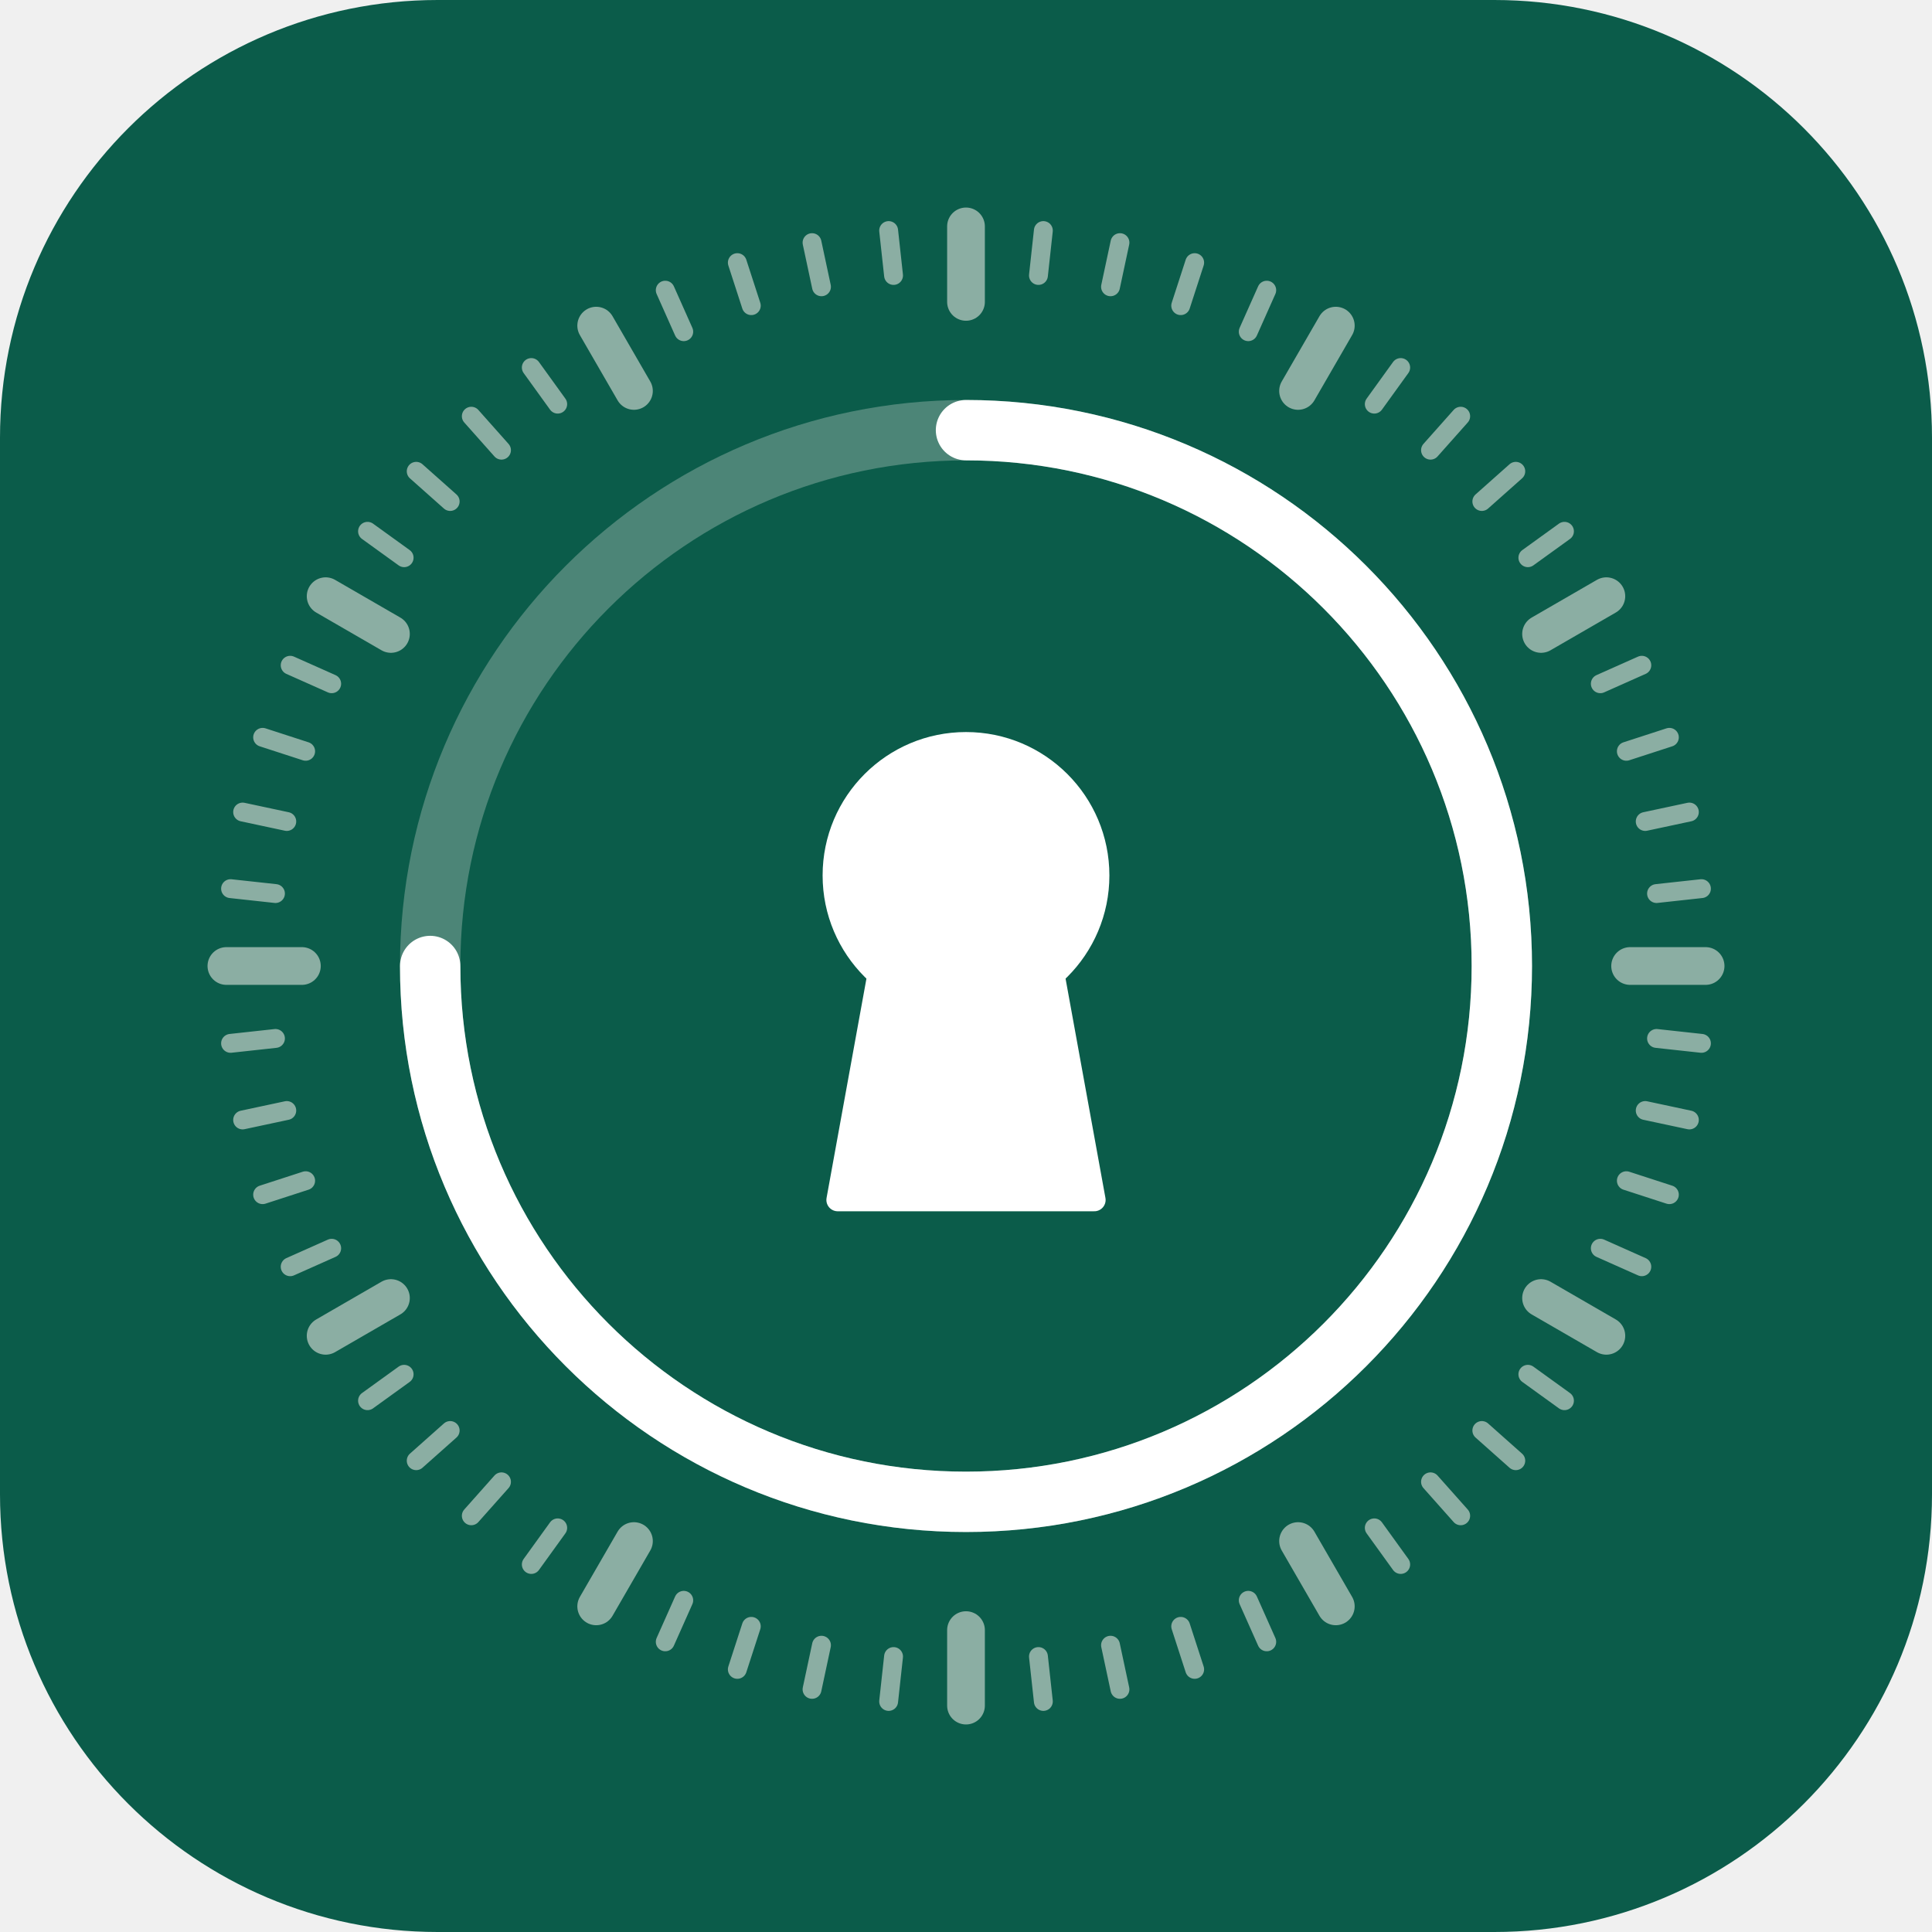
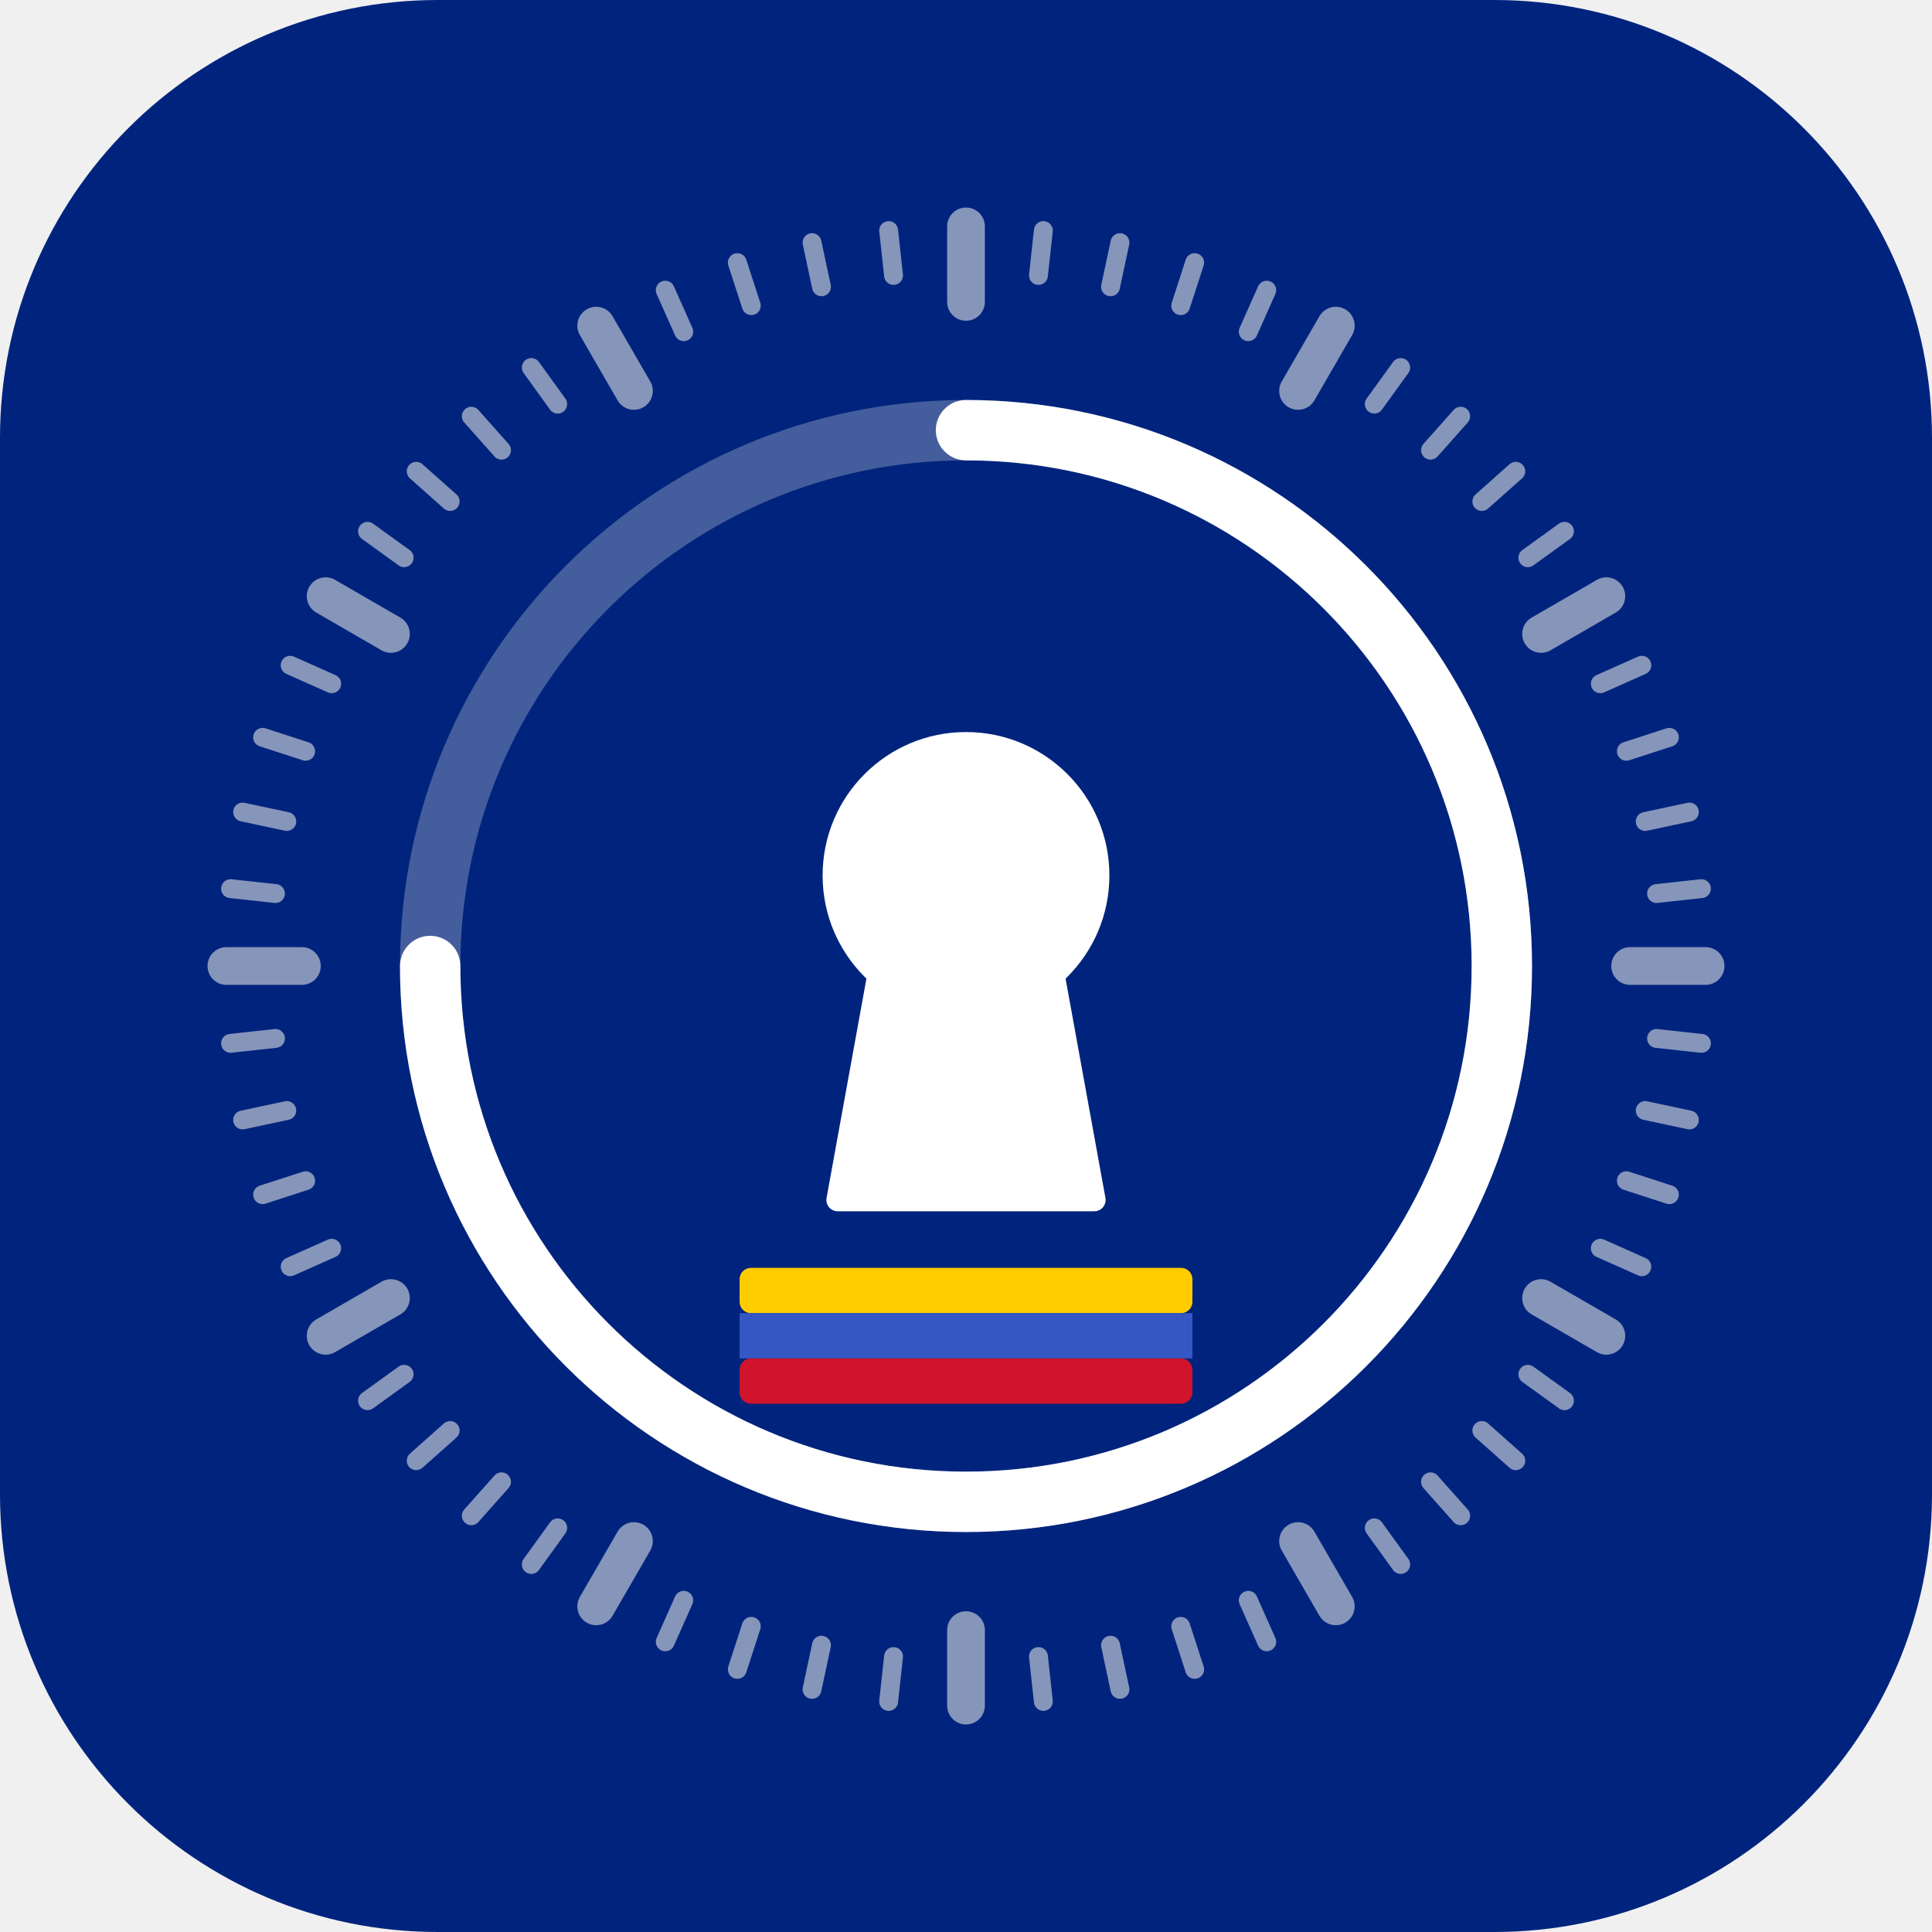
<svg xmlns="http://www.w3.org/2000/svg" viewBox="0 0 512 512">
-   <rect width="512" height="512" rx="116" fill="#0b5c4a" />
+   <rect width="512" height="512" rx="116" fill="#00247D" />
  <g stroke="#f4f2ec" stroke-linecap="round" opacity="0.55">
    <line x1="256.0" y1="80.0" x2="256.0" y2="60.0" stroke-width="10" />
    <line x1="275.2" y1="73.0" x2="276.5" y2="61.1" stroke-width="5" />
    <line x1="294.3" y1="76.0" x2="296.8" y2="64.3" stroke-width="5" />
    <line x1="312.9" y1="81.0" x2="316.6" y2="69.6" stroke-width="5" />
    <line x1="330.8" y1="87.9" x2="335.7" y2="76.9" stroke-width="5" />
    <line x1="344.0" y1="103.6" x2="354.0" y2="86.3" stroke-width="10" />
    <line x1="364.2" y1="107.1" x2="371.2" y2="97.4" stroke-width="5" />
    <line x1="379.1" y1="119.3" x2="387.1" y2="110.3" stroke-width="5" />
    <line x1="392.7" y1="132.9" x2="401.7" y2="124.9" stroke-width="5" />
    <line x1="404.9" y1="147.8" x2="414.6" y2="140.8" stroke-width="5" />
    <line x1="408.4" y1="168.0" x2="425.7" y2="158.0" stroke-width="10" />
    <line x1="424.1" y1="181.2" x2="435.1" y2="176.3" stroke-width="5" />
    <line x1="431.0" y1="199.1" x2="442.4" y2="195.4" stroke-width="5" />
    <line x1="436.0" y1="217.7" x2="447.7" y2="215.2" stroke-width="5" />
    <line x1="439.0" y1="236.8" x2="450.9" y2="235.5" stroke-width="5" />
    <line x1="432.0" y1="256.0" x2="452.0" y2="256.0" stroke-width="10" />
    <line x1="439.0" y1="275.2" x2="450.9" y2="276.5" stroke-width="5" />
    <line x1="436.0" y1="294.3" x2="447.7" y2="296.8" stroke-width="5" />
    <line x1="431.0" y1="312.9" x2="442.4" y2="316.6" stroke-width="5" />
    <line x1="424.1" y1="330.8" x2="435.1" y2="335.7" stroke-width="5" />
    <line x1="408.4" y1="344.0" x2="425.7" y2="354.0" stroke-width="10" />
    <line x1="404.9" y1="364.2" x2="414.6" y2="371.2" stroke-width="5" />
    <line x1="392.7" y1="379.1" x2="401.7" y2="387.1" stroke-width="5" />
    <line x1="379.1" y1="392.7" x2="387.1" y2="401.7" stroke-width="5" />
    <line x1="364.2" y1="404.9" x2="371.2" y2="414.6" stroke-width="5" />
    <line x1="344.0" y1="408.4" x2="354.0" y2="425.7" stroke-width="10" />
    <line x1="330.8" y1="424.1" x2="335.7" y2="435.1" stroke-width="5" />
    <line x1="312.9" y1="431.0" x2="316.6" y2="442.4" stroke-width="5" />
    <line x1="294.3" y1="436.0" x2="296.8" y2="447.7" stroke-width="5" />
    <line x1="275.2" y1="439.0" x2="276.5" y2="450.9" stroke-width="5" />
    <line x1="256.0" y1="432.0" x2="256.0" y2="452.0" stroke-width="10" />
    <line x1="236.8" y1="439.0" x2="235.5" y2="450.9" stroke-width="5" />
    <line x1="217.7" y1="436.0" x2="215.2" y2="447.7" stroke-width="5" />
    <line x1="199.1" y1="431.0" x2="195.4" y2="442.4" stroke-width="5" />
    <line x1="181.2" y1="424.1" x2="176.3" y2="435.1" stroke-width="5" />
    <line x1="168.0" y1="408.4" x2="158.0" y2="425.7" stroke-width="10" />
    <line x1="147.8" y1="404.9" x2="140.8" y2="414.6" stroke-width="5" />
    <line x1="132.9" y1="392.7" x2="124.9" y2="401.7" stroke-width="5" />
    <line x1="119.3" y1="379.1" x2="110.3" y2="387.1" stroke-width="5" />
    <line x1="107.1" y1="364.2" x2="97.4" y2="371.2" stroke-width="5" />
    <line x1="103.6" y1="344.0" x2="86.3" y2="354.0" stroke-width="10" />
    <line x1="87.9" y1="330.8" x2="76.9" y2="335.7" stroke-width="5" />
    <line x1="81.0" y1="312.9" x2="69.6" y2="316.6" stroke-width="5" />
    <line x1="76.0" y1="294.3" x2="64.3" y2="296.8" stroke-width="5" />
    <line x1="73.0" y1="275.2" x2="61.1" y2="276.5" stroke-width="5" />
    <line x1="80.0" y1="256.0" x2="60.0" y2="256.0" stroke-width="10" />
    <line x1="73.0" y1="236.8" x2="61.1" y2="235.5" stroke-width="5" />
    <line x1="76.0" y1="217.7" x2="64.3" y2="215.2" stroke-width="5" />
    <line x1="81.0" y1="199.1" x2="69.6" y2="195.4" stroke-width="5" />
    <line x1="87.9" y1="181.2" x2="76.9" y2="176.3" stroke-width="5" />
    <line x1="103.6" y1="168.0" x2="86.3" y2="158.0" stroke-width="10" />
    <line x1="107.1" y1="147.8" x2="97.4" y2="140.8" stroke-width="5" />
    <line x1="119.3" y1="132.9" x2="110.3" y2="124.9" stroke-width="5" />
    <line x1="132.9" y1="119.3" x2="124.9" y2="110.3" stroke-width="5" />
    <line x1="147.8" y1="107.1" x2="140.8" y2="97.4" stroke-width="5" />
    <line x1="168.0" y1="103.6" x2="158.0" y2="86.3" stroke-width="10" />
    <line x1="181.2" y1="87.9" x2="176.3" y2="76.9" stroke-width="5" />
    <line x1="199.1" y1="81.0" x2="195.4" y2="69.6" stroke-width="5" />
    <line x1="217.7" y1="76.0" x2="215.2" y2="64.3" stroke-width="5" />
    <line x1="236.8" y1="73.0" x2="235.5" y2="61.1" stroke-width="5" />
  </g>
  <circle cx="256" cy="256" r="142" fill="none" stroke="#f4f2ec" stroke-width="16" opacity="0.28" />
  <path d="M256 114 A142 142 0 1 1 114 256" fill="none" stroke="#ffffff" stroke-width="16" stroke-linecap="round" />
  <circle cx="256" cy="232" r="38" fill="#ffffff" />
  <path d="M234 252 L222 318 H290 L278 252Z" fill="#ffffff" stroke="#ffffff" stroke-width="6" stroke-linejoin="round" />
+   <rect x="196" y="336" width="120" height="12" rx="3" fill="#FFCC00" />
+   <rect x="196" y="348" width="120" height="12" fill="#3557C4" />
+   <rect x="196" y="360" width="120" height="12" rx="3" fill="#CF142B" />
</svg>
